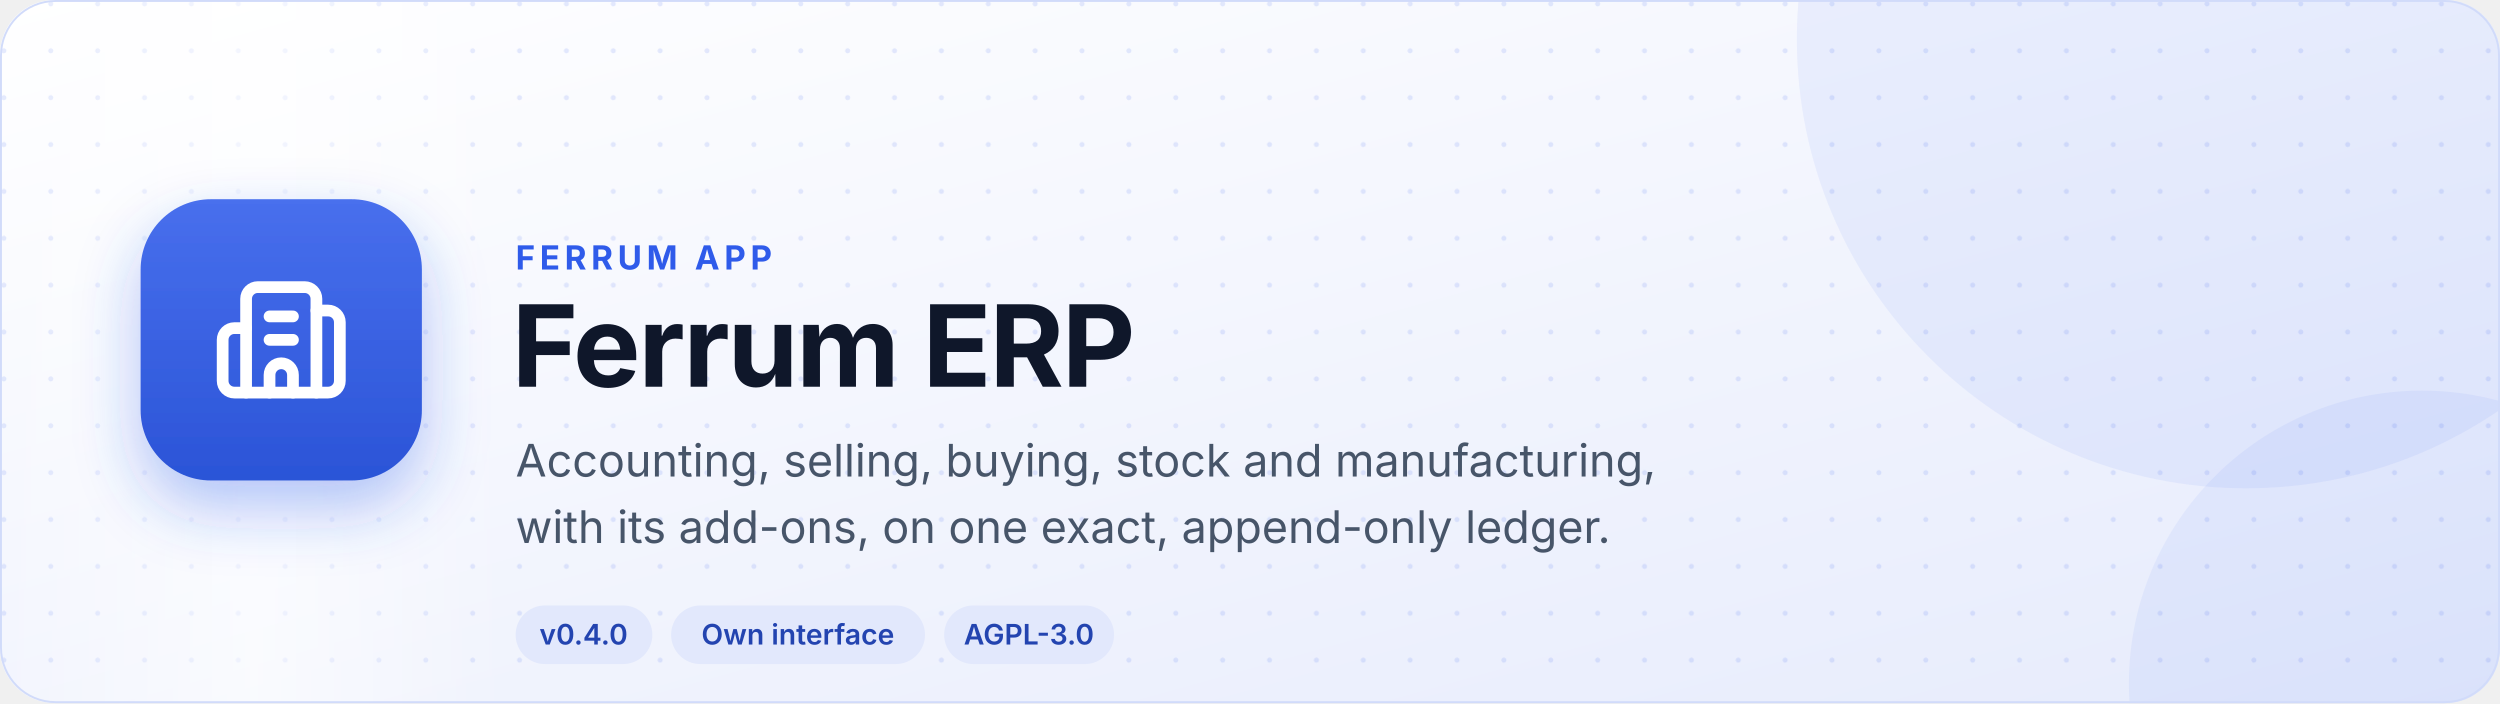
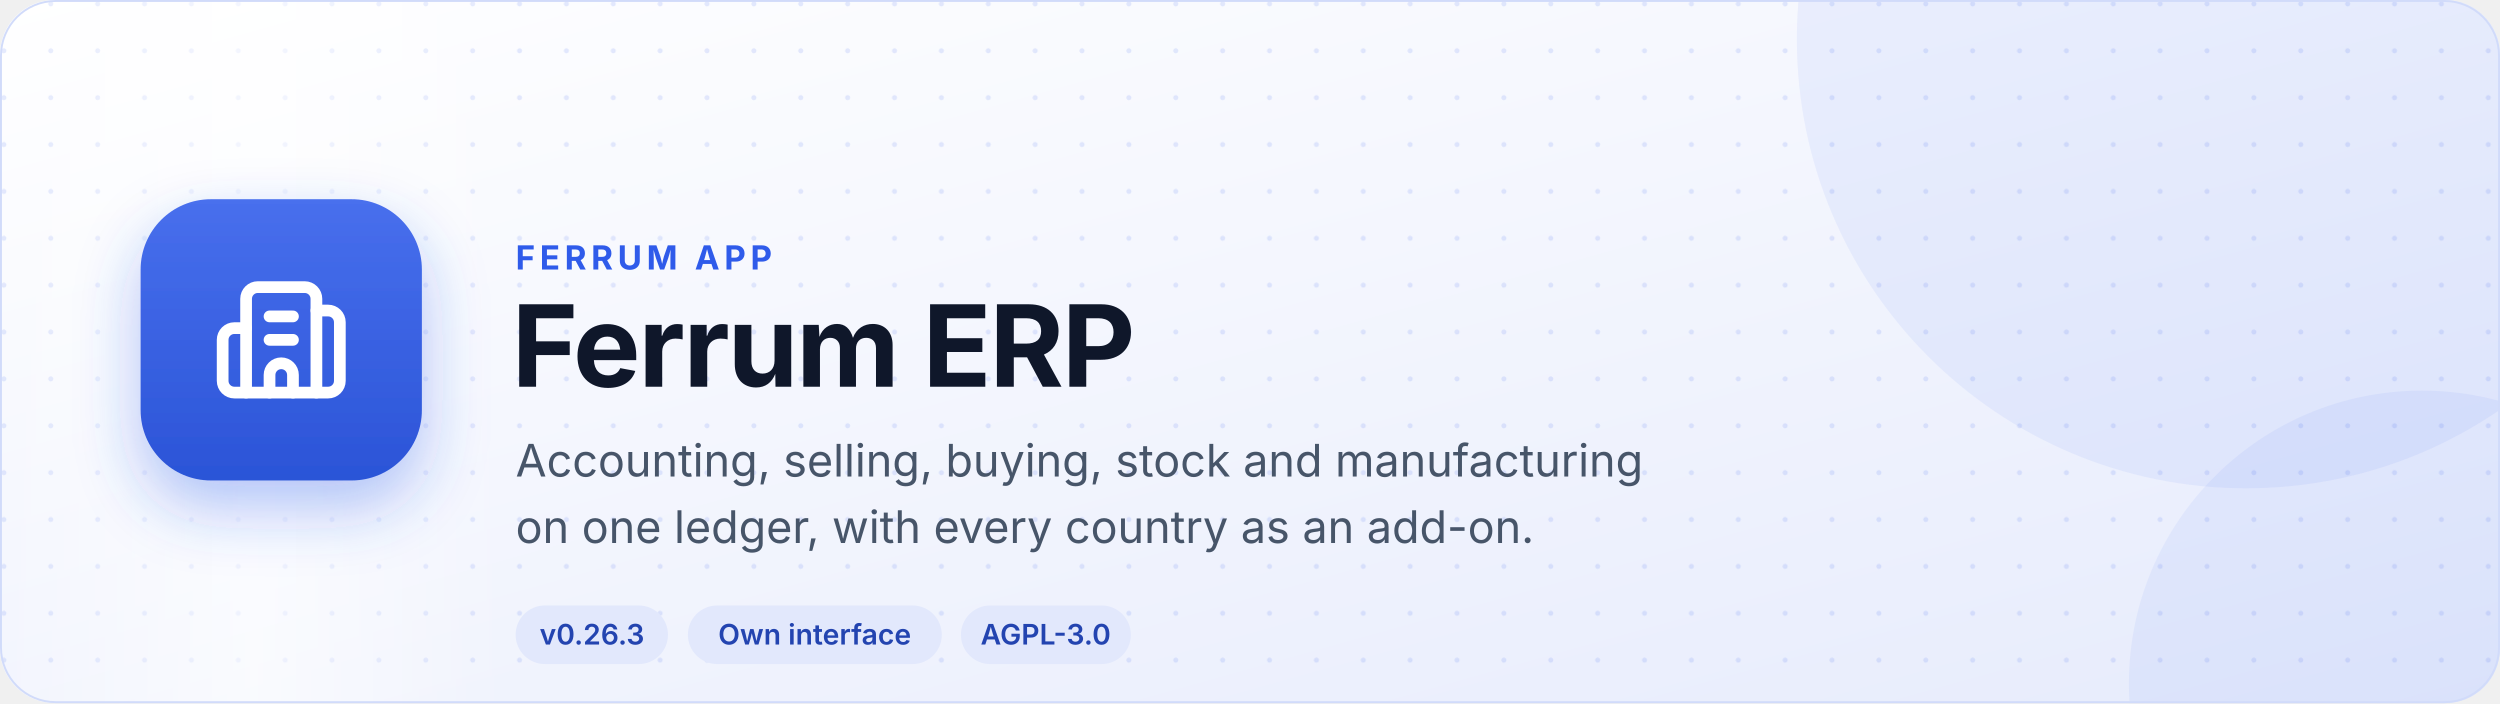
- <svg xmlns="http://www.w3.org/2000/svg" width="1280" height="360" viewBox="0 0 1280 360" role="img" aria-label="Ferrum ERP: Accounting, selling, buying, stock and manufacturing, with its add-ons, on one exact, append-only ledger.">
+ <svg xmlns="http://www.w3.org/2000/svg" width="1280" height="360" viewBox="0 0 1280 360" role="img" aria-label="Ferrum ERP: Accounting, selling, buying, stock and manufacturing on one ledger, with every country as an add-on.">
  <defs>
    <linearGradient id="bg" x1="0" y1="0" x2="1" y2="1">
      <stop offset="0" stop-color="#ffffff" />
      <stop offset="1" stop-color="#e6ebfc" />
    </linearGradient>
    <linearGradient id="sheen" x1="0" y1="0" x2="1" y2="0">
      <stop offset="0" stop-color="#fff" stop-opacity="0" />
      <stop offset="0.5" stop-color="#fff" stop-opacity="0.6" />
      <stop offset="1" stop-color="#fff" stop-opacity="0" />
    </linearGradient>
    <linearGradient id="tile" x1="0" y1="0" x2="0" y2="1">
      <stop offset="0" stop-color="#486fed" />
      <stop offset="1" stop-color="#2b54d7" />
    </linearGradient>
    <pattern id="dots" width="24" height="24" patternUnits="userSpaceOnUse">
      <circle cx="2" cy="2" r="1.3" fill="#2f5bea" fill-opacity="0.12" />
    </pattern>
    <filter id="shadow" x="-30%" y="-30%" width="160%" height="170%">
      <feDropShadow dx="0" dy="14" stdDeviation="16" flood-color="#2f5bea" flood-opacity="0.35" />
    </filter>
    <clipPath id="card">
      <rect width="1280" height="360" rx="28" />
    </clipPath>
    <style>
      text { font-family: Inter, "Segoe UI", system-ui, -apple-system, Roboto, "Helvetica Neue", Arial, sans-serif; }
      .sheen { animation: sweep 9s ease-in-out infinite; }
      .tile { animation: float 7s ease-in-out infinite; }
      @keyframes sweep { 0% { transform: translateX(-480px) skewX(-18deg); } 60%, 100% { transform: translateX(1760px) skewX(-18deg); } }
      @keyframes float { 0%, 100% { transform: translateY(0); } 50% { transform: translateY(-7px); } }
      @media (prefers-reduced-motion: reduce) { .sheen, .tile { animation: none; } }
    </style>
  </defs>
  <g clip-path="url(#card)">
    <rect width="1280" height="360" fill="url(#bg)" />
    <rect width="1280" height="360" fill="url(#dots)" />
    <circle cx="1150" cy="20" r="230" fill="#2f5bea" fill-opacity="0.07" />
    <circle cx="1240" cy="350" r="150" fill="#2f5bea" fill-opacity="0.06" />
    <rect class="sheen" x="0" y="-60" width="260" height="480" fill="url(#sheen)" />
  </g>
  <rect x="0.5" y="0.5" width="1279" height="359" rx="28" fill="none" stroke="#d1dbfa" />
  <g class="tile">
    <g transform="translate(72 102)" filter="url(#shadow)">
      <rect width="144" height="144" rx="36" fill="url(#tile)" />
      <g transform="translate(36 36) scale(3)" fill="none" stroke="#fff" stroke-width="2" stroke-linecap="round" stroke-linejoin="round">
        <path d="M10 12h4" />
        <path d="M10 8h4" />
        <path d="M14 21v-3a2 2 0 0 0-4 0v3" />
        <path d="M6 10H4a2 2 0 0 0-2 2v7a2 2 0 0 0 2 2h16a2 2 0 0 0 2-2V9a2 2 0 0 0-2-2h-2" />
        <path d="M6 21V5a2 2 0 0 1 2-2h8a2 2 0 0 1 2 2v16" />
      </g>
    </g>
  </g>
  <text x="264" y="138" font-size="17" font-weight="700" fill="#2f5bea" letter-spacing="2.4">FERRUM APP</text>
  <text x="262" y="198" font-size="58" font-weight="750" fill="#0f172a" letter-spacing="-1">Ferrum ERP</text>
-   <text x="264" y="244" font-size="23" fill="#475569">Accounting, selling, buying, stock and manufacturing,</text>
-   <text x="264" y="278" font-size="23" fill="#475569">with its add-ons, on one exact, append-only ledger.</text>
+   <text x="264" y="244" font-size="23" fill="#475569">Accounting, selling, buying, stock and manufacturing</text>
+   <text x="264" y="278" font-size="23" fill="#475569">on one ledger, with every country as an add-on.</text>
  <g>
-     <rect x="264" y="310" width="70" height="30" rx="15" fill="#e2e8fc" />
-     <text x="298.8" y="330" font-size="14.5" font-weight="600" fill="#2344b0" text-anchor="middle">v0.4.0</text>
+     <rect x="264" y="310" width="78" height="30" rx="15" fill="#e2e8fc" />
+     <text x="303.1" y="330" font-size="14.5" font-weight="600" fill="#2344b0" text-anchor="middle">v0.26.3</text>
  </g>
  <g>
-     <rect x="343.6" y="310" width="130" height="30" rx="15" fill="#e2e8fc" />
-     <text x="408.5" y="330" font-size="14.5" font-weight="600" fill="#2344b0" text-anchor="middle">Own interface</text>
+     <rect x="352.2" y="310" width="130" height="30" rx="15" fill="#e2e8fc" />
+     <text x="417.1" y="330" font-size="14.5" font-weight="600" fill="#2344b0" text-anchor="middle">Own interface</text>
  </g>
  <g>
-     <rect x="483.4" y="310" width="87" height="30" rx="15" fill="#e2e8fc" />
-     <text x="526.8" y="330" font-size="14.5" font-weight="600" fill="#2344b0" text-anchor="middle">AGPL-3.0</text>
+     <rect x="492" y="310" width="87" height="30" rx="15" fill="#e2e8fc" />
+     <text x="535.4" y="330" font-size="14.5" font-weight="600" fill="#2344b0" text-anchor="middle">AGPL-3.0</text>
  </g>
</svg>
